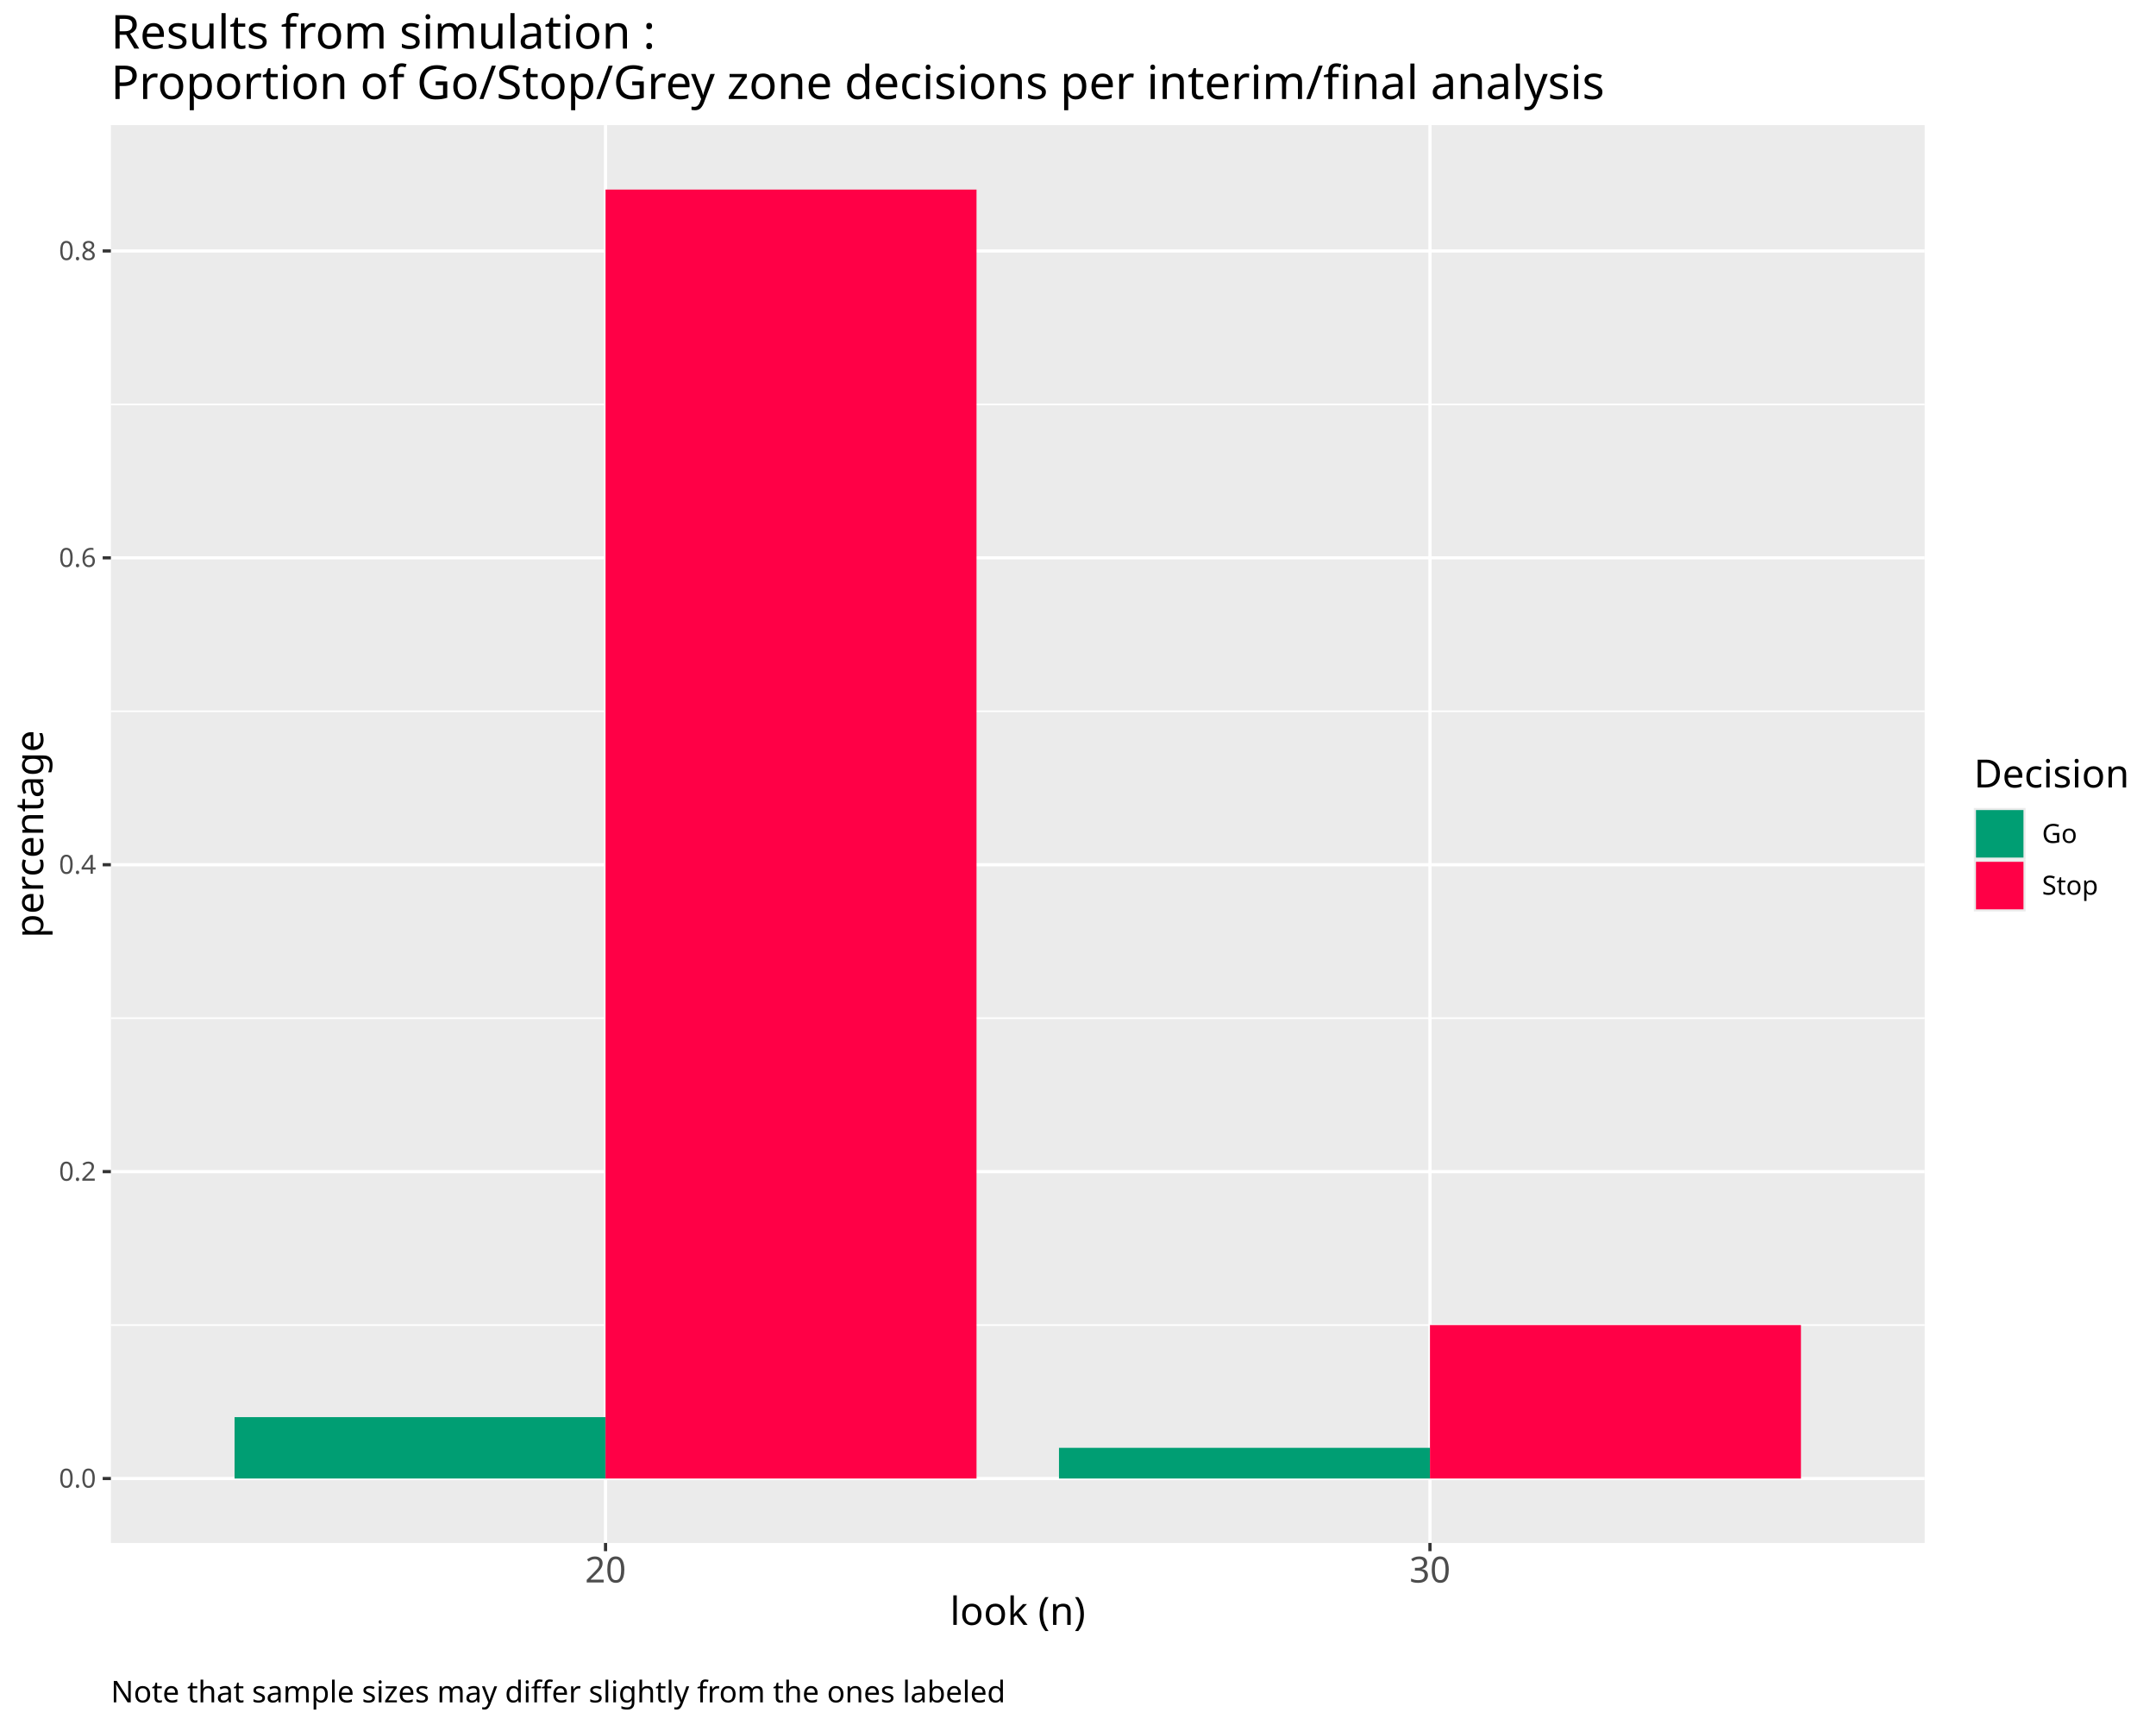
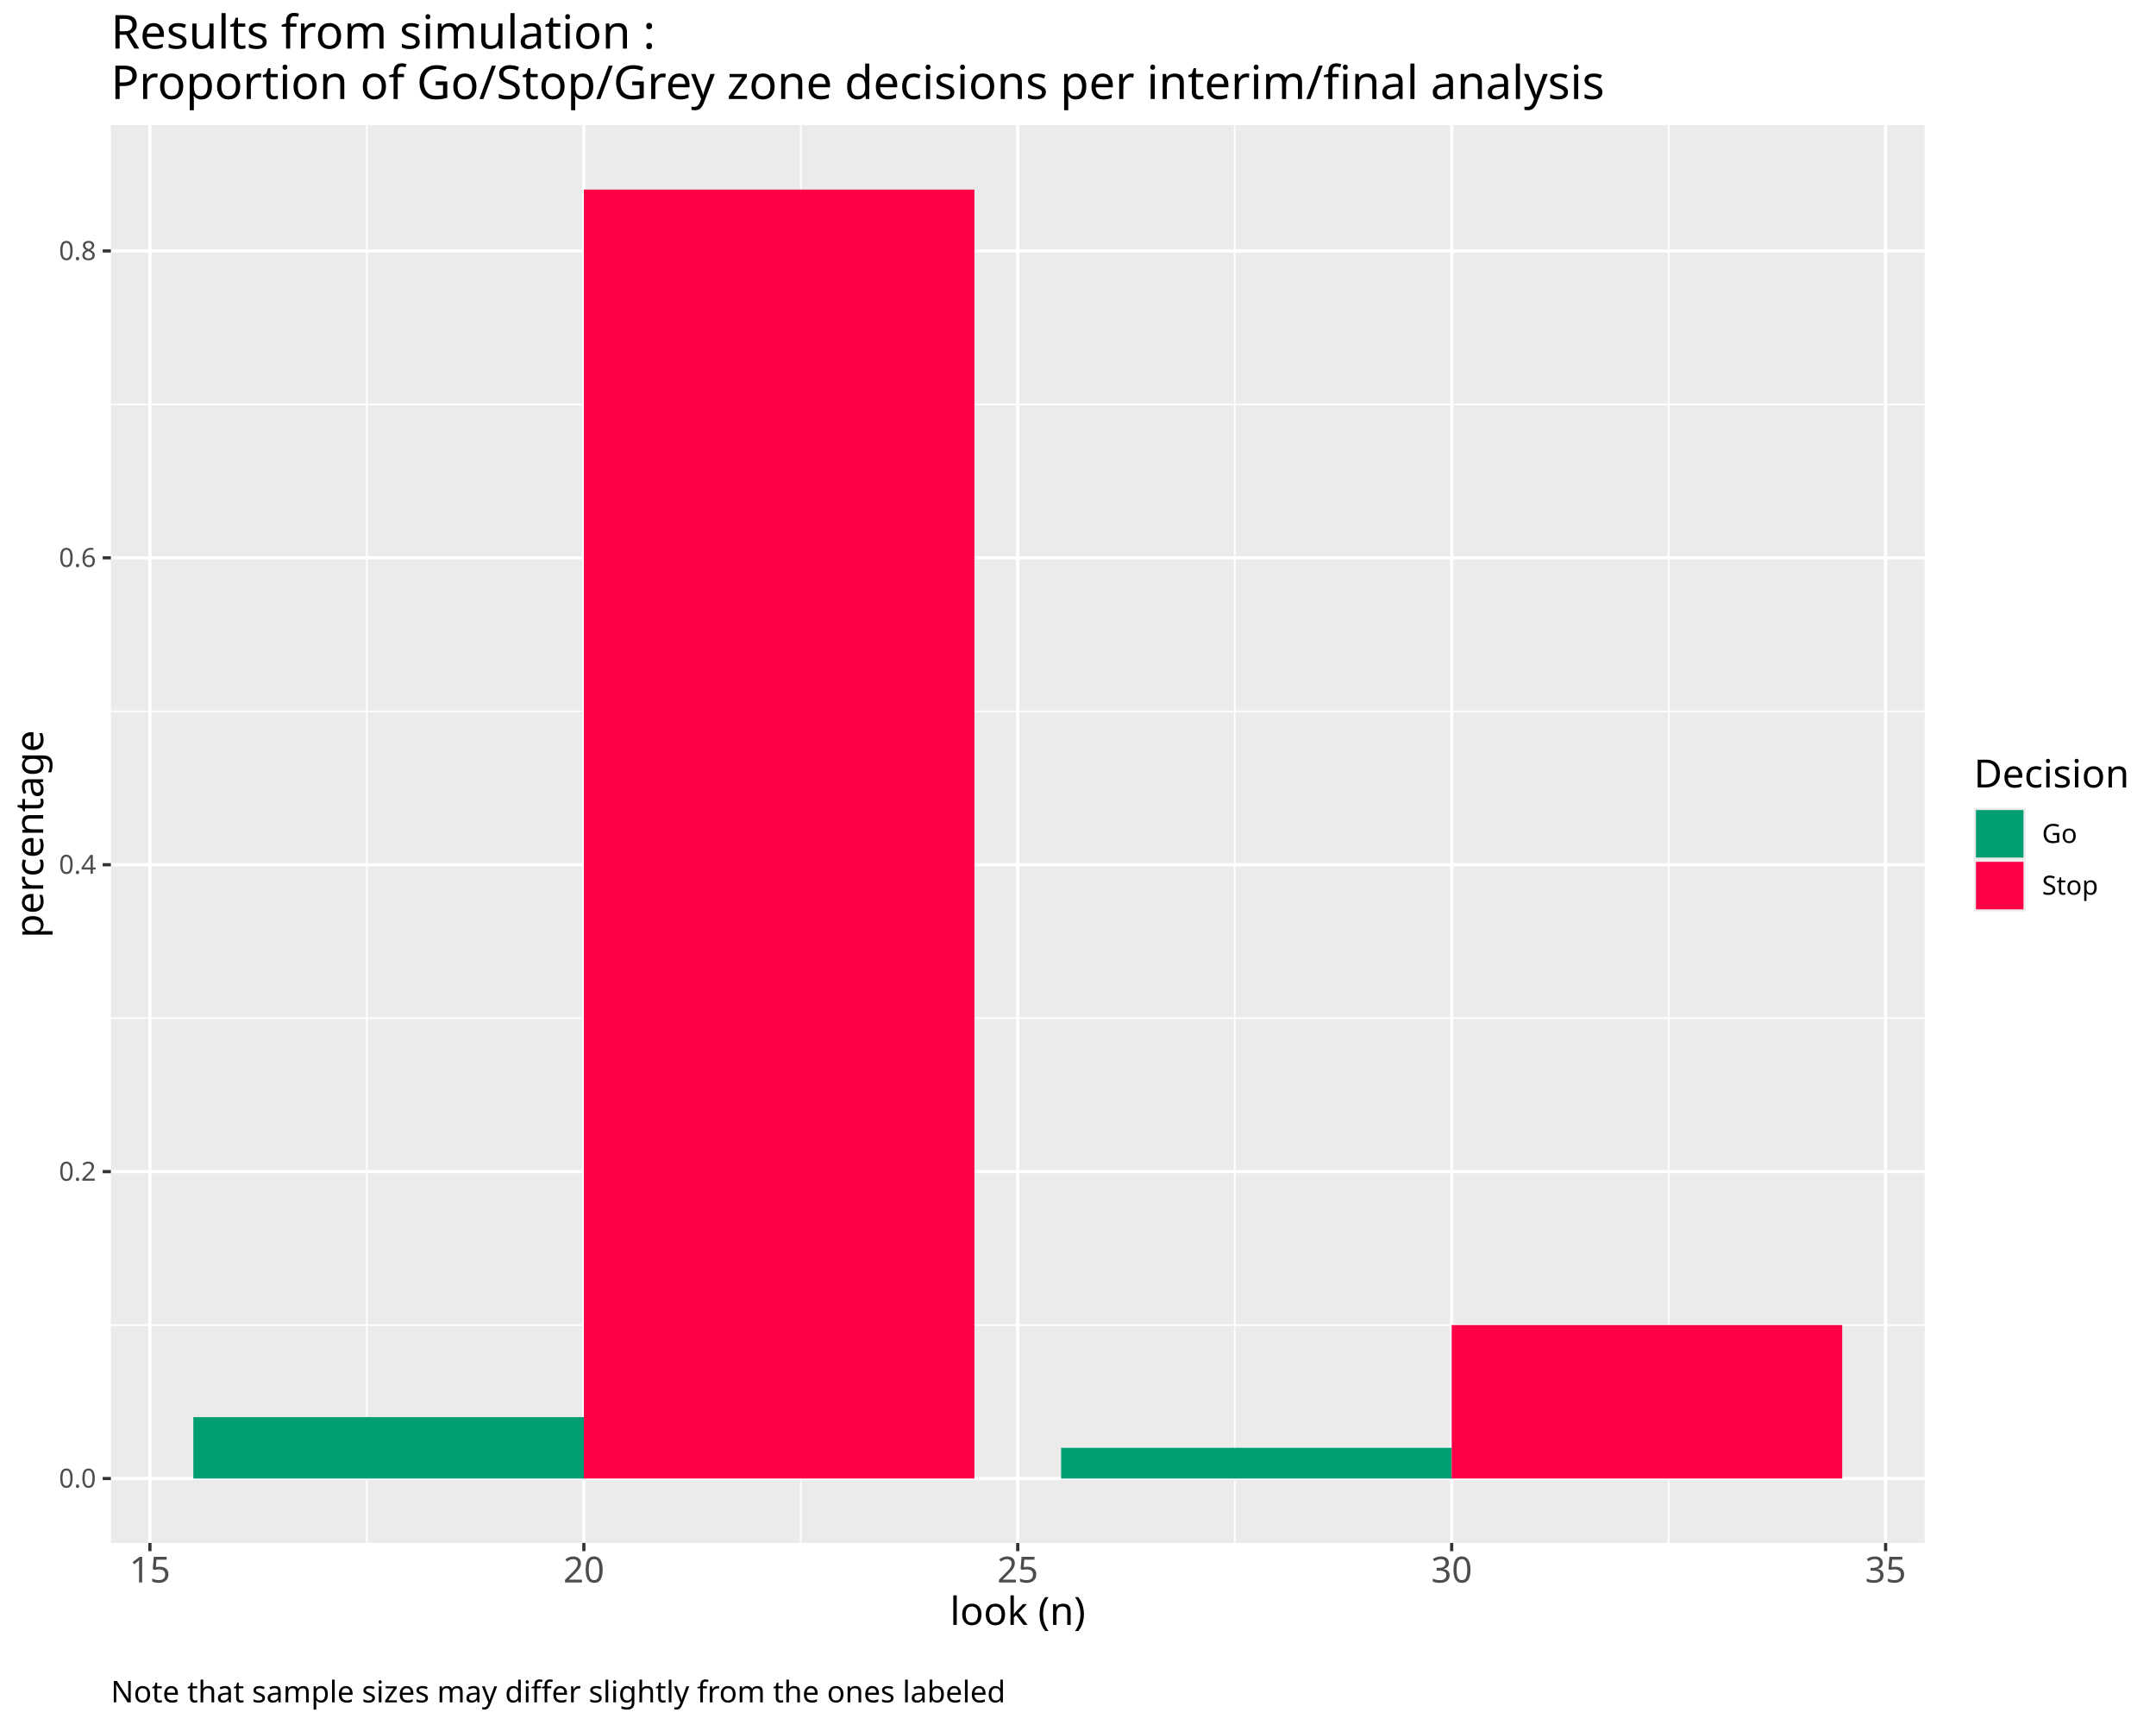
<svg xmlns="http://www.w3.org/2000/svg" class="svglite" data-engine-version="2.0" width="720.00pt" height="576.00pt" viewBox="0 0 720.00 576.00">
  <defs>
    <style type="text/css">
    .svglite line, .svglite polyline, .svglite polygon, .svglite path, .svglite rect, .svglite circle {
      fill: none;
      stroke: #000000;
      stroke-linecap: round;
      stroke-linejoin: round;
      stroke-miterlimit: 10.00;
    }
  </style>
  </defs>
  <rect width="100%" height="100%" style="stroke: none; fill: #FFFFFF;" />
  <defs>
    <clipPath id="cpMC4wMHw3MjAuMDB8MC4wMHw1NzYuMDA=">
      <rect x="0.00" y="0.00" width="720.00" height="576.00" />
    </clipPath>
  </defs>
  <g clip-path="url(#cpMC4wMHw3MjAuMDB8MC4wMHw1NzYuMDA=)">
    <rect x="0.00" y="0.00" width="720.00" height="576.00" style="stroke-width: 1.07; stroke: #FFFFFF; fill: #FFFFFF;" />
  </g>
  <defs>
    <clipPath id="cpMzcuMDN8NjQyLjc0fDQxLjc4fDUxNS4yMg==">
      <rect x="37.03" y="41.78" width="605.71" height="473.44" />
    </clipPath>
  </defs>
  <g clip-path="url(#cpMzcuMDN8NjQyLjc0fDQxLjc4fDUxNS4yMg==)">
    <rect x="37.03" y="41.78" width="605.71" height="473.44" style="stroke-width: 1.07; stroke: none; fill: #EBEBEB;" />
    <polyline points="37.03,442.46 642.74,442.46 " style="stroke-width: 0.53; stroke: #FFFFFF; stroke-linecap: butt;" />
    <polyline points="37.03,339.98 642.74,339.98 " style="stroke-width: 0.53; stroke: #FFFFFF; stroke-linecap: butt;" />
    <polyline points="37.03,237.51 642.74,237.51 " style="stroke-width: 0.53; stroke: #FFFFFF; stroke-linecap: butt;" />
    <polyline points="37.03,135.03 642.74,135.03 " style="stroke-width: 0.53; stroke: #FFFFFF; stroke-linecap: butt;" />
+     <polyline points="122.52,515.22 122.52,41.78 " style="stroke-width: 0.53; stroke: #FFFFFF; stroke-linecap: butt;" />
+     <polyline points="267.43,515.22 267.43,41.78 " style="stroke-width: 0.53; stroke: #FFFFFF; stroke-linecap: butt;" />
+     <polyline points="412.34,515.22 412.34,41.78 " style="stroke-width: 0.53; stroke: #FFFFFF; stroke-linecap: butt;" />
+     <polyline points="557.24,515.22 557.24,41.78 " style="stroke-width: 0.53; stroke: #FFFFFF; stroke-linecap: butt;" />
    <polyline points="37.03,493.70 642.74,493.70 " style="stroke-width: 1.07; stroke: #FFFFFF; stroke-linecap: butt;" />
    <polyline points="37.03,391.22 642.74,391.22 " style="stroke-width: 1.07; stroke: #FFFFFF; stroke-linecap: butt;" />
    <polyline points="37.03,288.75 642.74,288.75 " style="stroke-width: 1.07; stroke: #FFFFFF; stroke-linecap: butt;" />
    <polyline points="37.03,186.27 642.74,186.27 " style="stroke-width: 1.07; stroke: #FFFFFF; stroke-linecap: butt;" />
    <polyline points="37.03,83.80 642.74,83.80 " style="stroke-width: 1.07; stroke: #FFFFFF; stroke-linecap: butt;" />
-     <polyline points="202.22,515.22 202.22,41.78 " style="stroke-width: 1.07; stroke: #FFFFFF; stroke-linecap: butt;" />
-     <polyline points="477.54,515.22 477.54,41.78 " style="stroke-width: 1.07; stroke: #FFFFFF; stroke-linecap: butt;" />
-     <rect x="78.33" y="473.20" width="123.89" height="20.50" style="stroke-width: 1.07; stroke: none; stroke-linecap: butt; stroke-linejoin: miter; fill: #009E73;" />
-     <rect x="353.65" y="483.45" width="123.89" height="10.25" style="stroke-width: 1.07; stroke: none; stroke-linecap: butt; stroke-linejoin: miter; fill: #009E73;" />
-     <rect x="202.22" y="63.30" width="123.89" height="430.40" style="stroke-width: 1.07; stroke: none; stroke-linecap: butt; stroke-linejoin: miter; fill: #FF0046;" />
-     <rect x="477.54" y="442.46" width="123.89" height="51.24" style="stroke-width: 1.07; stroke: none; stroke-linecap: butt; stroke-linejoin: miter; fill: #FF0046;" />
+     <polyline points="50.07,515.22 50.07,41.78 " style="stroke-width: 1.07; stroke: #FFFFFF; stroke-linecap: butt;" />
+     <polyline points="194.98,515.22 194.98,41.78 " style="stroke-width: 1.07; stroke: #FFFFFF; stroke-linecap: butt;" />
+     <polyline points="339.88,515.22 339.88,41.78 " style="stroke-width: 1.07; stroke: #FFFFFF; stroke-linecap: butt;" />
+     <polyline points="484.79,515.22 484.79,41.78 " style="stroke-width: 1.07; stroke: #FFFFFF; stroke-linecap: butt;" />
+     <polyline points="629.70,515.22 629.70,41.78 " style="stroke-width: 1.07; stroke: #FFFFFF; stroke-linecap: butt;" />
+     <rect x="64.56" y="473.20" width="130.42" height="20.50" style="stroke-width: 1.07; stroke: none; stroke-linecap: butt; stroke-linejoin: miter; fill: #009E73;" />
+     <rect x="354.37" y="483.45" width="130.42" height="10.25" style="stroke-width: 1.07; stroke: none; stroke-linecap: butt; stroke-linejoin: miter; fill: #009E73;" />
+     <rect x="194.98" y="63.30" width="130.42" height="430.40" style="stroke-width: 1.07; stroke: none; stroke-linecap: butt; stroke-linejoin: miter; fill: #FF0046;" />
+     <rect x="484.79" y="442.46" width="130.42" height="51.24" style="stroke-width: 1.07; stroke: none; stroke-linecap: butt; stroke-linejoin: miter; fill: #FF0046;" />
  </g>
  <g clip-path="url(#cpMC4wMHw3MjAuMDB8MC4wMHw1NzYuMDA=)">
    <text x="32.10" y="496.73" text-anchor="end" style="font-size: 8.80px; fill: #4D4D4D; font-family: sans;" textLength="12.23px" lengthAdjust="spacingAndGlyphs">0.0</text>
    <text x="32.10" y="394.25" text-anchor="end" style="font-size: 8.80px; fill: #4D4D4D; font-family: sans;" textLength="12.23px" lengthAdjust="spacingAndGlyphs">0.2</text>
    <text x="32.10" y="291.77" text-anchor="end" style="font-size: 8.80px; fill: #4D4D4D; font-family: sans;" textLength="12.23px" lengthAdjust="spacingAndGlyphs">0.4</text>
    <text x="32.10" y="189.30" text-anchor="end" style="font-size: 8.80px; fill: #4D4D4D; font-family: sans;" textLength="12.23px" lengthAdjust="spacingAndGlyphs">0.6</text>
    <text x="32.10" y="86.82" text-anchor="end" style="font-size: 8.80px; fill: #4D4D4D; font-family: sans;" textLength="12.23px" lengthAdjust="spacingAndGlyphs">0.8</text>
    <polyline points="34.29,493.70 37.03,493.70 " style="stroke-width: 1.07; stroke: #333333; stroke-linecap: butt;" />
    <polyline points="34.29,391.22 37.03,391.22 " style="stroke-width: 1.07; stroke: #333333; stroke-linecap: butt;" />
    <polyline points="34.29,288.75 37.03,288.75 " style="stroke-width: 1.07; stroke: #333333; stroke-linecap: butt;" />
    <polyline points="34.29,186.27 37.03,186.27 " style="stroke-width: 1.07; stroke: #333333; stroke-linecap: butt;" />
    <polyline points="34.29,83.80 37.03,83.80 " style="stroke-width: 1.07; stroke: #333333; stroke-linecap: butt;" />
-     <polyline points="202.22,517.96 202.22,515.22 " style="stroke-width: 1.07; stroke: #333333; stroke-linecap: butt;" />
-     <polyline points="477.54,517.96 477.54,515.22 " style="stroke-width: 1.07; stroke: #333333; stroke-linecap: butt;" />
-     <text x="202.22" y="528.41" text-anchor="middle" style="font-size: 12.00px; fill: #4D4D4D; font-family: sans;" textLength="13.35px" lengthAdjust="spacingAndGlyphs">20</text>
-     <text x="477.54" y="528.41" text-anchor="middle" style="font-size: 12.00px; fill: #4D4D4D; font-family: sans;" textLength="13.35px" lengthAdjust="spacingAndGlyphs">30</text>
+     <polyline points="50.07,517.96 50.07,515.22 " style="stroke-width: 1.07; stroke: #333333; stroke-linecap: butt;" />
+     <polyline points="194.98,517.96 194.98,515.22 " style="stroke-width: 1.07; stroke: #333333; stroke-linecap: butt;" />
+     <polyline points="339.88,517.96 339.88,515.22 " style="stroke-width: 1.07; stroke: #333333; stroke-linecap: butt;" />
+     <polyline points="484.79,517.96 484.79,515.22 " style="stroke-width: 1.07; stroke: #333333; stroke-linecap: butt;" />
+     <polyline points="629.70,517.96 629.70,515.22 " style="stroke-width: 1.07; stroke: #333333; stroke-linecap: butt;" />
+     <text x="50.07" y="528.41" text-anchor="middle" style="font-size: 12.00px; fill: #4D4D4D; font-family: sans;" textLength="13.35px" lengthAdjust="spacingAndGlyphs">15</text>
+     <text x="194.98" y="528.41" text-anchor="middle" style="font-size: 12.00px; fill: #4D4D4D; font-family: sans;" textLength="13.35px" lengthAdjust="spacingAndGlyphs">20</text>
+     <text x="339.88" y="528.41" text-anchor="middle" style="font-size: 12.00px; fill: #4D4D4D; font-family: sans;" textLength="13.35px" lengthAdjust="spacingAndGlyphs">25</text>
+     <text x="484.79" y="528.41" text-anchor="middle" style="font-size: 12.00px; fill: #4D4D4D; font-family: sans;" textLength="13.35px" lengthAdjust="spacingAndGlyphs">30</text>
+     <text x="629.70" y="528.41" text-anchor="middle" style="font-size: 12.00px; fill: #4D4D4D; font-family: sans;" textLength="13.35px" lengthAdjust="spacingAndGlyphs">35</text>
    <text x="339.88" y="542.58" text-anchor="middle" style="font-size: 13.00px; font-family: sans;" textLength="43.35px" lengthAdjust="spacingAndGlyphs">look (n)</text>
    <text transform="translate(14.43,278.50) rotate(-90)" text-anchor="middle" style="font-size: 13.00px; font-family: sans;" textLength="65.06px" lengthAdjust="spacingAndGlyphs">percentage</text>
    <rect x="653.70" y="247.18" width="60.82" height="62.64" style="stroke-width: 1.07; stroke: none; fill: #FFFFFF;" />
    <text x="659.18" y="262.95" style="font-size: 13.00px; font-family: sans;" textLength="49.87px" lengthAdjust="spacingAndGlyphs">Decision</text>
    <rect x="659.18" y="269.78" width="17.28" height="17.28" style="stroke-width: 1.07; stroke: none; fill: #EBEBEB;" />
    <rect x="659.88" y="270.49" width="15.86" height="15.86" style="stroke-width: 1.07; stroke: none; stroke-linecap: butt; stroke-linejoin: miter; fill: #009E73;" />
    <rect x="659.18" y="287.06" width="17.28" height="17.28" style="stroke-width: 1.07; stroke: none; fill: #EBEBEB;" />
    <rect x="659.88" y="287.77" width="15.86" height="15.86" style="stroke-width: 1.07; stroke: none; stroke-linecap: butt; stroke-linejoin: miter; fill: #FF0046;" />
    <text x="681.94" y="281.45" style="font-size: 8.80px; font-family: sans;" textLength="11.74px" lengthAdjust="spacingAndGlyphs">Go</text>
    <text x="681.94" y="298.73" style="font-size: 8.80px; font-family: sans;" textLength="18.11px" lengthAdjust="spacingAndGlyphs">Stop</text>
    <text x="37.03" y="16.22" style="font-size: 15.60px; font-family: sans;" textLength="175.14px" lengthAdjust="spacingAndGlyphs">Results from simulation : </text>
    <text x="37.03" y="33.06" style="font-size: 15.60px; font-family: sans;" textLength="468.29px" lengthAdjust="spacingAndGlyphs">Proportion of Go/Stop/Grey zone decisions per interim/final analysis</text>
    <text x="37.03" y="557.64" style="font-size: 10.00px; font-family: sans;" textLength="0.00px" lengthAdjust="spacingAndGlyphs" />
    <text x="37.03" y="568.44" style="font-size: 10.00px; font-family: sans;" textLength="280.17px" lengthAdjust="spacingAndGlyphs">Note that sample sizes may differ slightly from the ones labeled</text>
  </g>
</svg>
